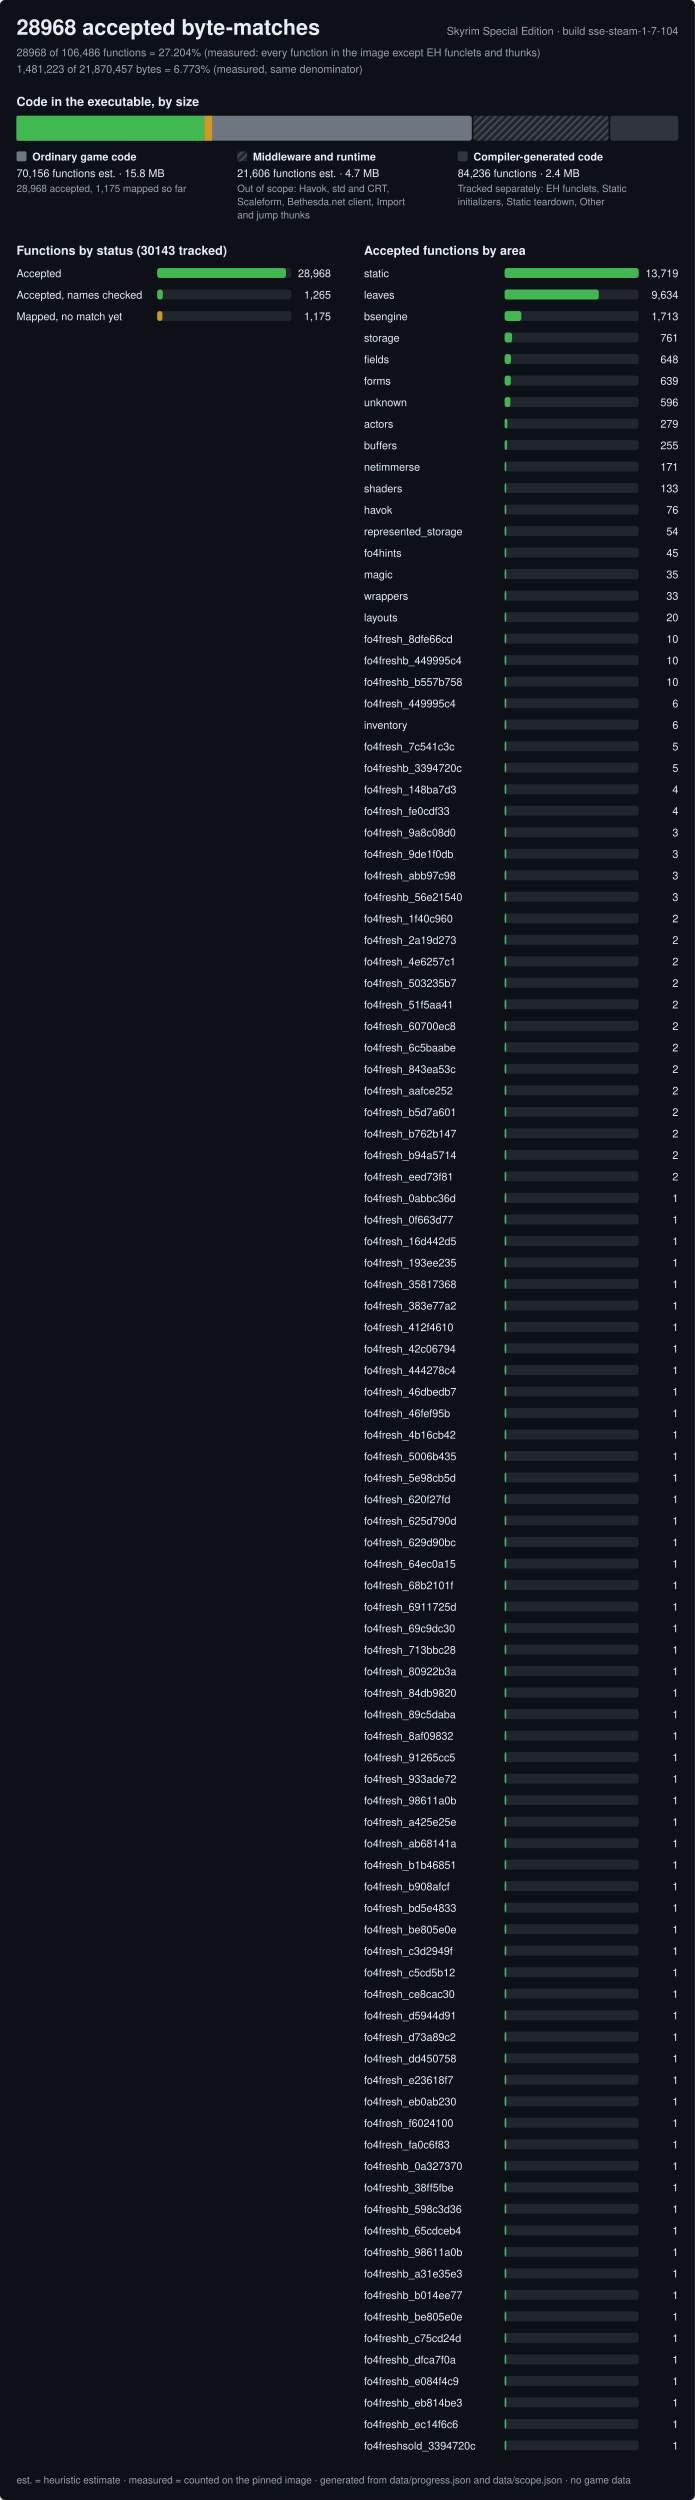
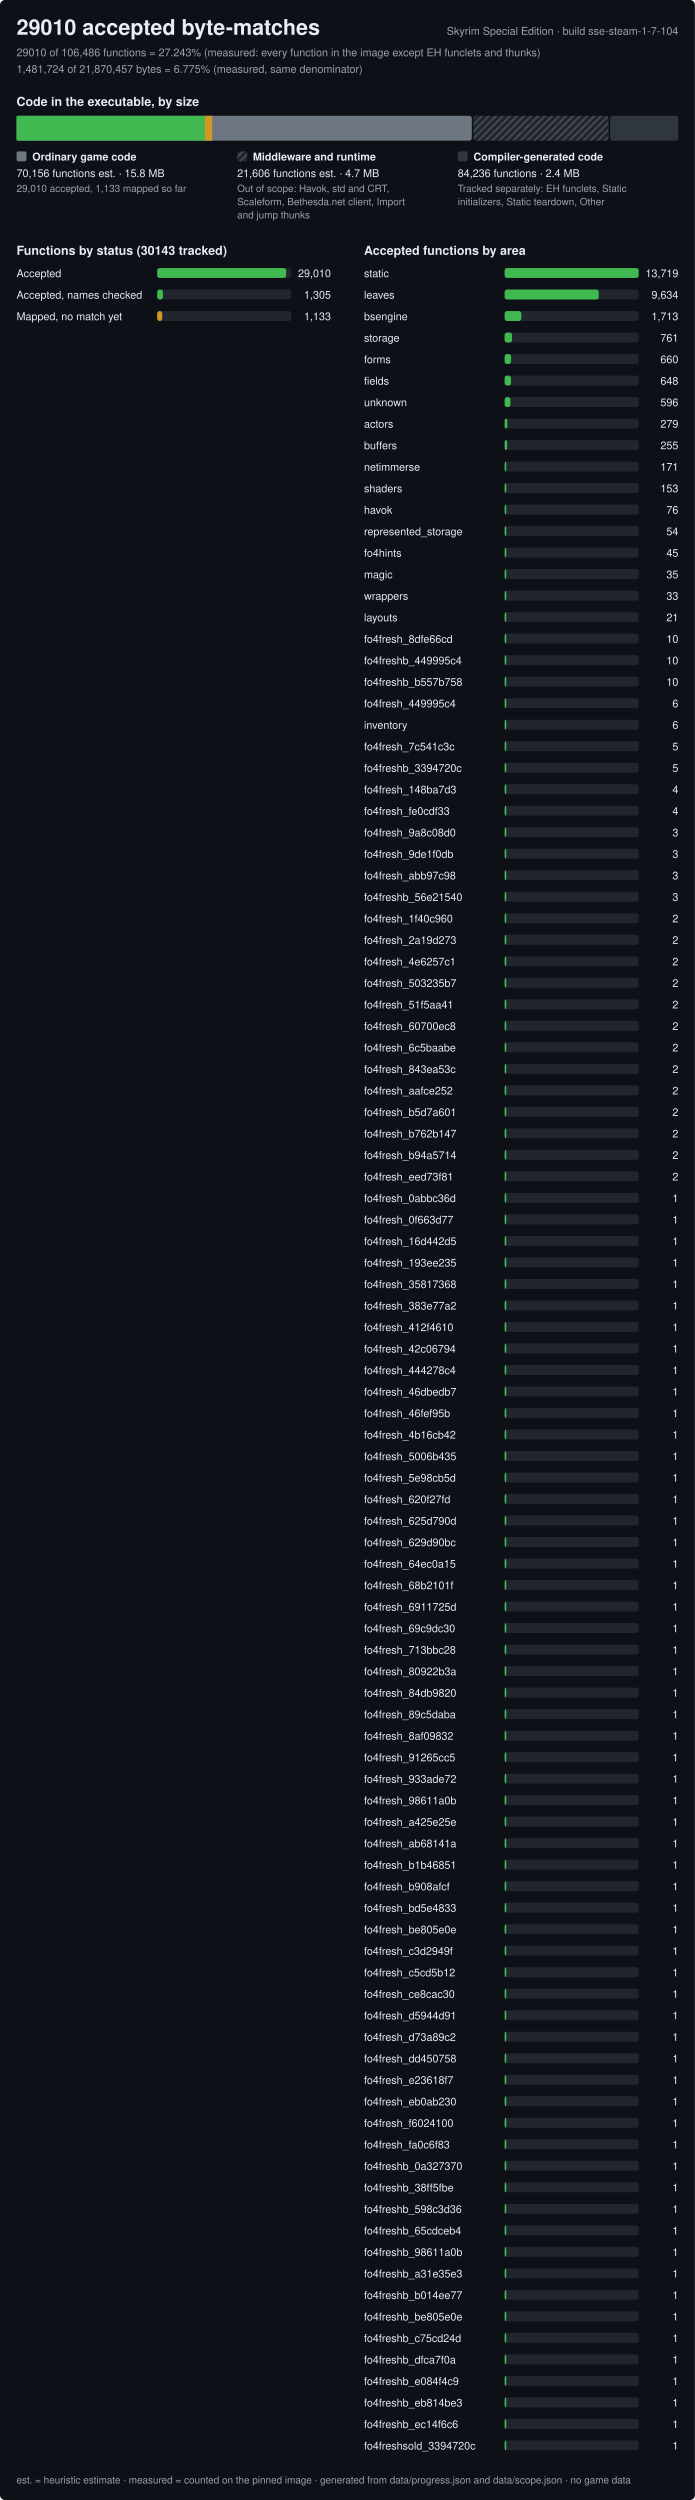
<svg xmlns="http://www.w3.org/2000/svg" width="840" height="3022" viewBox="0 0 840 3022" role="img" aria-label="Progress of the Skyrim Special Edition byte-matching reconstruction, build sse-steam-1-7-104">
  <style>text{font-family:-apple-system,BlinkMacSystemFont,'Segoe UI',Helvetica,Arial,sans-serif;fill:#e6edf3;white-space:pre}.h{font-size:26px;font-weight:600}.st{font-size:15px;font-weight:600}.lb{font-size:13px;font-weight:600}.bl{font-size:12px;font-weight:600;stroke:#0d1117;stroke-width:3px;paint-order:stroke;stroke-linejoin:round}.rl{font-size:13px}.fn{font-size:12px;fill:#9ba3ad}.mu{fill:#9ba3ad}</style>
  <defs>
    <pattern id="hx" width="6" height="6" patternUnits="userSpaceOnUse" patternTransform="rotate(45)">
      <rect width="6" height="6" fill="#21262d" />
      <rect width="2" height="6" fill="#484f58" />
    </pattern>
  </defs>
  <rect width="840" height="3022" rx="6" fill="#0d1117" />
-   <text x="20" y="42" class="h">28968 accepted byte-matches</text>
+   <text x="20" y="42" class="h">29010 accepted byte-matches</text>
  <text x="820" y="42" class="rl mu" text-anchor="end">Skyrim Special Edition · build sse-steam-1-7-104</text>
-   <text x="20" y="68" class="rl mu">28968 of 106,486 functions = 27.204% (measured: every function in the image except EH funclets and thunks)</text>
-   <text x="20" y="88" class="rl mu">1,481,223 of 21,870,457 bytes = 6.773% (measured, same denominator)</text>
+   <text x="20" y="68" class="rl mu">29010 of 106,486 functions = 27.243% (measured: every function in the image except EH funclets and thunks)</text>
+   <text x="20" y="88" class="rl mu">1,481,724 of 21,870,457 bytes = 6.775% (measured, same denominator)</text>
  <text x="20" y="128" class="st">Code in the executable, by size</text>
  <rect x="20" y="140" width="550.3" height="30" rx="3" fill="#6e7681" />
-   <rect x="20" y="140" width="227.2" height="30" fill="#3fb950" />
-   <rect x="247.2" y="140" width="9.2" height="30" fill="#d29922" />
+   <rect x="20" y="140" width="227.6" height="30" fill="#3fb950" />
+   <rect x="247.6" y="140" width="8.9" height="30" fill="#d29922" />
  <rect x="572.3" y="140" width="163.3" height="30" rx="3" fill="url(#hx)" />
  <rect x="737.6" y="140" width="82.4" height="30" rx="3" fill="#30363d" />
  <rect x="20" y="183" width="12" height="12" rx="2" fill="#6e7681" />
  <text x="39" y="194" class="lb">Ordinary game code</text>
  <text x="20" y="214" class="rl">70,156 functions est. · 15.8 MB</text>
-   <text x="20" y="232" class="fn">28,968 accepted, 1,175 mapped so far</text>
+   <text x="20" y="232" class="fn">29,010 accepted, 1,133 mapped so far</text>
  <rect x="286.7" y="183" width="12" height="12" rx="2" fill="url(#hx)" />
  <text x="305.7" y="194" class="lb">Middleware and runtime</text>
  <text x="286.7" y="214" class="rl">21,606 functions est. · 4.7 MB</text>
  <text x="286.7" y="232" class="fn">Out of scope: Havok, std and CRT,</text>
  <text x="286.7" y="248" class="fn">Scaleform, Bethesda.net client, Import</text>
  <text x="286.7" y="264" class="fn">and jump thunks</text>
  <rect x="553.3" y="183" width="12" height="12" rx="2" fill="#30363d" />
  <text x="572.3" y="194" class="lb">Compiler-generated code</text>
  <text x="553.3" y="214" class="rl">84,236 functions · 2.4 MB</text>
  <text x="553.3" y="232" class="fn">Tracked separately: EH funclets, Static</text>
  <text x="553.3" y="248" class="fn">initializers, Static teardown, Other</text>
  <text x="20" y="308" class="st">Functions by status (30143 tracked)</text>
  <text x="20" y="335" class="rl">Accepted</text>
  <rect x="190" y="324" width="162.0" height="12" rx="3" fill="#21262d" />
-   <rect x="190" y="324" width="155.7" height="12" rx="3" fill="#3fb950" />
-   <text x="400.0" y="335" class="rl" text-anchor="end">28,968</text>
+   <rect x="190" y="324" width="155.9" height="12" rx="3" fill="#3fb950" />
+   <text x="400.0" y="335" class="rl" text-anchor="end">29,010</text>
  <text x="20" y="361" class="rl">Accepted, names checked</text>
  <rect x="190" y="350" width="162.0" height="12" rx="3" fill="#21262d" />
-   <rect x="190" y="350" width="6.8" height="12" rx="3" fill="#3fb950" />
-   <text x="400.0" y="361" class="rl" text-anchor="end">1,265</text>
+   <rect x="190" y="350" width="7" height="12" rx="3" fill="#3fb950" />
+   <text x="400.0" y="361" class="rl" text-anchor="end">1,305</text>
  <text x="20" y="387" class="rl">Mapped, no match yet</text>
  <rect x="190" y="376" width="162.0" height="12" rx="3" fill="#21262d" />
-   <rect x="190" y="376" width="6.3" height="12" rx="3" fill="#d29922" />
-   <text x="400.0" y="387" class="rl" text-anchor="end">1,175</text>
+   <rect x="190" y="376" width="6.1" height="12" rx="3" fill="#d29922" />
+   <text x="400.0" y="387" class="rl" text-anchor="end">1,133</text>
  <text x="440.0" y="308" class="st">Accepted functions by area</text>
  <text x="440.0" y="335" class="rl">static</text>
  <rect x="610.0" y="324" width="162.0" height="12" rx="3" fill="#21262d" />
  <rect x="610.0" y="324" width="162" height="12" rx="3" fill="#3fb950" />
  <text x="820.0" y="335" class="rl" text-anchor="end">13,719</text>
  <text x="440.0" y="361" class="rl">leaves</text>
  <rect x="610.0" y="350" width="162.0" height="12" rx="3" fill="#21262d" />
  <rect x="610.0" y="350" width="113.8" height="12" rx="3" fill="#3fb950" />
  <text x="820.0" y="361" class="rl" text-anchor="end">9,634</text>
  <text x="440.0" y="387" class="rl">bsengine</text>
  <rect x="610.0" y="376" width="162.0" height="12" rx="3" fill="#21262d" />
  <rect x="610.0" y="376" width="20.2" height="12" rx="3" fill="#3fb950" />
  <text x="820.0" y="387" class="rl" text-anchor="end">1,713</text>
  <text x="440.0" y="413" class="rl">storage</text>
  <rect x="610.0" y="402" width="162.0" height="12" rx="3" fill="#21262d" />
  <rect x="610.0" y="402" width="9" height="12" rx="3" fill="#3fb950" />
  <text x="820.0" y="413" class="rl" text-anchor="end">761</text>
-   <text x="440.0" y="439" class="rl">fields</text>
+   <text x="440.0" y="439" class="rl">forms</text>
  <rect x="610.0" y="428" width="162.0" height="12" rx="3" fill="#21262d" />
-   <rect x="610.0" y="428" width="7.7" height="12" rx="3" fill="#3fb950" />
-   <text x="820.0" y="439" class="rl" text-anchor="end">648</text>
-   <text x="440.0" y="465" class="rl">forms</text>
+   <rect x="610.0" y="428" width="7.8" height="12" rx="3" fill="#3fb950" />
+   <text x="820.0" y="439" class="rl" text-anchor="end">660</text>
+   <text x="440.0" y="465" class="rl">fields</text>
  <rect x="610.0" y="454" width="162.0" height="12" rx="3" fill="#21262d" />
-   <rect x="610.0" y="454" width="7.5" height="12" rx="3" fill="#3fb950" />
-   <text x="820.0" y="465" class="rl" text-anchor="end">639</text>
+   <rect x="610.0" y="454" width="7.7" height="12" rx="3" fill="#3fb950" />
+   <text x="820.0" y="465" class="rl" text-anchor="end">648</text>
  <text x="440.0" y="491" class="rl">unknown</text>
  <rect x="610.0" y="480" width="162.0" height="12" rx="3" fill="#21262d" />
  <rect x="610.0" y="480" width="7" height="12" rx="3" fill="#3fb950" />
  <text x="820.0" y="491" class="rl" text-anchor="end">596</text>
  <text x="440.0" y="517" class="rl">actors</text>
  <rect x="610.0" y="506" width="162.0" height="12" rx="3" fill="#21262d" />
  <rect x="610.0" y="506" width="3.3" height="12" rx="3" fill="#3fb950" />
  <text x="820.0" y="517" class="rl" text-anchor="end">279</text>
  <text x="440.0" y="543" class="rl">buffers</text>
  <rect x="610.0" y="532" width="162.0" height="12" rx="3" fill="#21262d" />
  <rect x="610.0" y="532" width="3" height="12" rx="3" fill="#3fb950" />
  <text x="820.0" y="543" class="rl" text-anchor="end">255</text>
  <text x="440.0" y="569" class="rl">netimmerse</text>
  <rect x="610.0" y="558" width="162.0" height="12" rx="3" fill="#21262d" />
  <rect x="610.0" y="558" width="2" height="12" rx="3" fill="#3fb950" />
  <text x="820.0" y="569" class="rl" text-anchor="end">171</text>
  <text x="440.0" y="595" class="rl">shaders</text>
  <rect x="610.0" y="584" width="162.0" height="12" rx="3" fill="#21262d" />
  <rect x="610.0" y="584" width="2" height="12" rx="3" fill="#3fb950" />
-   <text x="820.0" y="595" class="rl" text-anchor="end">133</text>
+   <text x="820.0" y="595" class="rl" text-anchor="end">153</text>
  <text x="440.0" y="621" class="rl">havok</text>
  <rect x="610.0" y="610" width="162.0" height="12" rx="3" fill="#21262d" />
  <rect x="610.0" y="610" width="2" height="12" rx="3" fill="#3fb950" />
  <text x="820.0" y="621" class="rl" text-anchor="end">76</text>
  <text x="440.0" y="647" class="rl">represented_storage</text>
  <rect x="610.0" y="636" width="162.0" height="12" rx="3" fill="#21262d" />
  <rect x="610.0" y="636" width="2" height="12" rx="3" fill="#3fb950" />
  <text x="820.0" y="647" class="rl" text-anchor="end">54</text>
  <text x="440.0" y="673" class="rl">fo4hints</text>
  <rect x="610.0" y="662" width="162.0" height="12" rx="3" fill="#21262d" />
  <rect x="610.0" y="662" width="2" height="12" rx="3" fill="#3fb950" />
  <text x="820.0" y="673" class="rl" text-anchor="end">45</text>
  <text x="440.0" y="699" class="rl">magic</text>
  <rect x="610.0" y="688" width="162.0" height="12" rx="3" fill="#21262d" />
  <rect x="610.0" y="688" width="2" height="12" rx="3" fill="#3fb950" />
  <text x="820.0" y="699" class="rl" text-anchor="end">35</text>
  <text x="440.0" y="725" class="rl">wrappers</text>
  <rect x="610.0" y="714" width="162.0" height="12" rx="3" fill="#21262d" />
  <rect x="610.0" y="714" width="2" height="12" rx="3" fill="#3fb950" />
  <text x="820.0" y="725" class="rl" text-anchor="end">33</text>
  <text x="440.0" y="751" class="rl">layouts</text>
  <rect x="610.0" y="740" width="162.0" height="12" rx="3" fill="#21262d" />
  <rect x="610.0" y="740" width="2" height="12" rx="3" fill="#3fb950" />
-   <text x="820.0" y="751" class="rl" text-anchor="end">20</text>
+   <text x="820.0" y="751" class="rl" text-anchor="end">21</text>
  <text x="440.0" y="777" class="rl">fo4fresh_8dfe66cd</text>
  <rect x="610.0" y="766" width="162.0" height="12" rx="3" fill="#21262d" />
  <rect x="610.0" y="766" width="2" height="12" rx="3" fill="#3fb950" />
  <text x="820.0" y="777" class="rl" text-anchor="end">10</text>
  <text x="440.0" y="803" class="rl">fo4freshb_449995c4</text>
  <rect x="610.0" y="792" width="162.0" height="12" rx="3" fill="#21262d" />
  <rect x="610.0" y="792" width="2" height="12" rx="3" fill="#3fb950" />
  <text x="820.0" y="803" class="rl" text-anchor="end">10</text>
  <text x="440.0" y="829" class="rl">fo4freshb_b557b758</text>
  <rect x="610.0" y="818" width="162.0" height="12" rx="3" fill="#21262d" />
  <rect x="610.0" y="818" width="2" height="12" rx="3" fill="#3fb950" />
  <text x="820.0" y="829" class="rl" text-anchor="end">10</text>
  <text x="440.0" y="855" class="rl">fo4fresh_449995c4</text>
  <rect x="610.0" y="844" width="162.0" height="12" rx="3" fill="#21262d" />
  <rect x="610.0" y="844" width="2" height="12" rx="3" fill="#3fb950" />
  <text x="820.0" y="855" class="rl" text-anchor="end">6</text>
  <text x="440.0" y="881" class="rl">inventory</text>
  <rect x="610.0" y="870" width="162.0" height="12" rx="3" fill="#21262d" />
  <rect x="610.0" y="870" width="2" height="12" rx="3" fill="#3fb950" />
  <text x="820.0" y="881" class="rl" text-anchor="end">6</text>
  <text x="440.0" y="907" class="rl">fo4fresh_7c541c3c</text>
  <rect x="610.0" y="896" width="162.0" height="12" rx="3" fill="#21262d" />
  <rect x="610.0" y="896" width="2" height="12" rx="3" fill="#3fb950" />
  <text x="820.0" y="907" class="rl" text-anchor="end">5</text>
  <text x="440.0" y="933" class="rl">fo4freshb_3394720c</text>
  <rect x="610.0" y="922" width="162.0" height="12" rx="3" fill="#21262d" />
  <rect x="610.0" y="922" width="2" height="12" rx="3" fill="#3fb950" />
  <text x="820.0" y="933" class="rl" text-anchor="end">5</text>
  <text x="440.0" y="959" class="rl">fo4fresh_148ba7d3</text>
  <rect x="610.0" y="948" width="162.0" height="12" rx="3" fill="#21262d" />
  <rect x="610.0" y="948" width="2" height="12" rx="3" fill="#3fb950" />
  <text x="820.0" y="959" class="rl" text-anchor="end">4</text>
  <text x="440.0" y="985" class="rl">fo4fresh_fe0cdf33</text>
  <rect x="610.0" y="974" width="162.0" height="12" rx="3" fill="#21262d" />
  <rect x="610.0" y="974" width="2" height="12" rx="3" fill="#3fb950" />
  <text x="820.0" y="985" class="rl" text-anchor="end">4</text>
  <text x="440.0" y="1011" class="rl">fo4fresh_9a8c08d0</text>
  <rect x="610.0" y="1000" width="162.0" height="12" rx="3" fill="#21262d" />
  <rect x="610.0" y="1000" width="2" height="12" rx="3" fill="#3fb950" />
  <text x="820.0" y="1011" class="rl" text-anchor="end">3</text>
  <text x="440.0" y="1037" class="rl">fo4fresh_9de1f0db</text>
  <rect x="610.0" y="1026" width="162.0" height="12" rx="3" fill="#21262d" />
  <rect x="610.0" y="1026" width="2" height="12" rx="3" fill="#3fb950" />
  <text x="820.0" y="1037" class="rl" text-anchor="end">3</text>
  <text x="440.0" y="1063" class="rl">fo4fresh_abb97c98</text>
  <rect x="610.0" y="1052" width="162.0" height="12" rx="3" fill="#21262d" />
  <rect x="610.0" y="1052" width="2" height="12" rx="3" fill="#3fb950" />
  <text x="820.0" y="1063" class="rl" text-anchor="end">3</text>
  <text x="440.0" y="1089" class="rl">fo4freshb_56e21540</text>
  <rect x="610.0" y="1078" width="162.0" height="12" rx="3" fill="#21262d" />
  <rect x="610.0" y="1078" width="2" height="12" rx="3" fill="#3fb950" />
  <text x="820.0" y="1089" class="rl" text-anchor="end">3</text>
  <text x="440.0" y="1115" class="rl">fo4fresh_1f40c960</text>
  <rect x="610.0" y="1104" width="162.0" height="12" rx="3" fill="#21262d" />
  <rect x="610.0" y="1104" width="2" height="12" rx="3" fill="#3fb950" />
  <text x="820.0" y="1115" class="rl" text-anchor="end">2</text>
  <text x="440.0" y="1141" class="rl">fo4fresh_2a19d273</text>
  <rect x="610.0" y="1130" width="162.0" height="12" rx="3" fill="#21262d" />
  <rect x="610.0" y="1130" width="2" height="12" rx="3" fill="#3fb950" />
  <text x="820.0" y="1141" class="rl" text-anchor="end">2</text>
  <text x="440.0" y="1167" class="rl">fo4fresh_4e6257c1</text>
  <rect x="610.0" y="1156" width="162.0" height="12" rx="3" fill="#21262d" />
  <rect x="610.0" y="1156" width="2" height="12" rx="3" fill="#3fb950" />
  <text x="820.0" y="1167" class="rl" text-anchor="end">2</text>
  <text x="440.0" y="1193" class="rl">fo4fresh_503235b7</text>
  <rect x="610.0" y="1182" width="162.0" height="12" rx="3" fill="#21262d" />
  <rect x="610.0" y="1182" width="2" height="12" rx="3" fill="#3fb950" />
  <text x="820.0" y="1193" class="rl" text-anchor="end">2</text>
  <text x="440.0" y="1219" class="rl">fo4fresh_51f5aa41</text>
  <rect x="610.0" y="1208" width="162.0" height="12" rx="3" fill="#21262d" />
  <rect x="610.0" y="1208" width="2" height="12" rx="3" fill="#3fb950" />
  <text x="820.0" y="1219" class="rl" text-anchor="end">2</text>
  <text x="440.0" y="1245" class="rl">fo4fresh_60700ec8</text>
  <rect x="610.0" y="1234" width="162.0" height="12" rx="3" fill="#21262d" />
  <rect x="610.0" y="1234" width="2" height="12" rx="3" fill="#3fb950" />
  <text x="820.0" y="1245" class="rl" text-anchor="end">2</text>
  <text x="440.0" y="1271" class="rl">fo4fresh_6c5baabe</text>
  <rect x="610.0" y="1260" width="162.0" height="12" rx="3" fill="#21262d" />
  <rect x="610.0" y="1260" width="2" height="12" rx="3" fill="#3fb950" />
  <text x="820.0" y="1271" class="rl" text-anchor="end">2</text>
  <text x="440.0" y="1297" class="rl">fo4fresh_843ea53c</text>
  <rect x="610.0" y="1286" width="162.0" height="12" rx="3" fill="#21262d" />
  <rect x="610.0" y="1286" width="2" height="12" rx="3" fill="#3fb950" />
  <text x="820.0" y="1297" class="rl" text-anchor="end">2</text>
  <text x="440.0" y="1323" class="rl">fo4fresh_aafce252</text>
  <rect x="610.0" y="1312" width="162.0" height="12" rx="3" fill="#21262d" />
  <rect x="610.0" y="1312" width="2" height="12" rx="3" fill="#3fb950" />
  <text x="820.0" y="1323" class="rl" text-anchor="end">2</text>
  <text x="440.0" y="1349" class="rl">fo4fresh_b5d7a601</text>
  <rect x="610.0" y="1338" width="162.0" height="12" rx="3" fill="#21262d" />
  <rect x="610.0" y="1338" width="2" height="12" rx="3" fill="#3fb950" />
  <text x="820.0" y="1349" class="rl" text-anchor="end">2</text>
  <text x="440.0" y="1375" class="rl">fo4fresh_b762b147</text>
  <rect x="610.0" y="1364" width="162.0" height="12" rx="3" fill="#21262d" />
  <rect x="610.0" y="1364" width="2" height="12" rx="3" fill="#3fb950" />
  <text x="820.0" y="1375" class="rl" text-anchor="end">2</text>
  <text x="440.0" y="1401" class="rl">fo4fresh_b94a5714</text>
  <rect x="610.0" y="1390" width="162.0" height="12" rx="3" fill="#21262d" />
  <rect x="610.0" y="1390" width="2" height="12" rx="3" fill="#3fb950" />
  <text x="820.0" y="1401" class="rl" text-anchor="end">2</text>
  <text x="440.0" y="1427" class="rl">fo4fresh_eed73f81</text>
  <rect x="610.0" y="1416" width="162.0" height="12" rx="3" fill="#21262d" />
  <rect x="610.0" y="1416" width="2" height="12" rx="3" fill="#3fb950" />
  <text x="820.0" y="1427" class="rl" text-anchor="end">2</text>
  <text x="440.0" y="1453" class="rl">fo4fresh_0abbc36d</text>
  <rect x="610.0" y="1442" width="162.0" height="12" rx="3" fill="#21262d" />
  <rect x="610.0" y="1442" width="2" height="12" rx="3" fill="#3fb950" />
  <text x="820.0" y="1453" class="rl" text-anchor="end">1</text>
  <text x="440.0" y="1479" class="rl">fo4fresh_0f663d77</text>
  <rect x="610.0" y="1468" width="162.0" height="12" rx="3" fill="#21262d" />
  <rect x="610.0" y="1468" width="2" height="12" rx="3" fill="#3fb950" />
  <text x="820.0" y="1479" class="rl" text-anchor="end">1</text>
  <text x="440.0" y="1505" class="rl">fo4fresh_16d442d5</text>
  <rect x="610.0" y="1494" width="162.0" height="12" rx="3" fill="#21262d" />
  <rect x="610.0" y="1494" width="2" height="12" rx="3" fill="#3fb950" />
  <text x="820.0" y="1505" class="rl" text-anchor="end">1</text>
  <text x="440.0" y="1531" class="rl">fo4fresh_193ee235</text>
  <rect x="610.0" y="1520" width="162.0" height="12" rx="3" fill="#21262d" />
  <rect x="610.0" y="1520" width="2" height="12" rx="3" fill="#3fb950" />
  <text x="820.0" y="1531" class="rl" text-anchor="end">1</text>
  <text x="440.0" y="1557" class="rl">fo4fresh_35817368</text>
  <rect x="610.0" y="1546" width="162.0" height="12" rx="3" fill="#21262d" />
  <rect x="610.0" y="1546" width="2" height="12" rx="3" fill="#3fb950" />
  <text x="820.0" y="1557" class="rl" text-anchor="end">1</text>
  <text x="440.0" y="1583" class="rl">fo4fresh_383e77a2</text>
  <rect x="610.0" y="1572" width="162.0" height="12" rx="3" fill="#21262d" />
  <rect x="610.0" y="1572" width="2" height="12" rx="3" fill="#3fb950" />
  <text x="820.0" y="1583" class="rl" text-anchor="end">1</text>
  <text x="440.0" y="1609" class="rl">fo4fresh_412f4610</text>
  <rect x="610.0" y="1598" width="162.0" height="12" rx="3" fill="#21262d" />
  <rect x="610.0" y="1598" width="2" height="12" rx="3" fill="#3fb950" />
  <text x="820.0" y="1609" class="rl" text-anchor="end">1</text>
  <text x="440.0" y="1635" class="rl">fo4fresh_42c06794</text>
  <rect x="610.0" y="1624" width="162.0" height="12" rx="3" fill="#21262d" />
  <rect x="610.0" y="1624" width="2" height="12" rx="3" fill="#3fb950" />
  <text x="820.0" y="1635" class="rl" text-anchor="end">1</text>
  <text x="440.0" y="1661" class="rl">fo4fresh_444278c4</text>
  <rect x="610.0" y="1650" width="162.0" height="12" rx="3" fill="#21262d" />
  <rect x="610.0" y="1650" width="2" height="12" rx="3" fill="#3fb950" />
  <text x="820.0" y="1661" class="rl" text-anchor="end">1</text>
  <text x="440.0" y="1687" class="rl">fo4fresh_46dbedb7</text>
  <rect x="610.0" y="1676" width="162.0" height="12" rx="3" fill="#21262d" />
  <rect x="610.0" y="1676" width="2" height="12" rx="3" fill="#3fb950" />
  <text x="820.0" y="1687" class="rl" text-anchor="end">1</text>
  <text x="440.0" y="1713" class="rl">fo4fresh_46fef95b</text>
  <rect x="610.0" y="1702" width="162.0" height="12" rx="3" fill="#21262d" />
  <rect x="610.0" y="1702" width="2" height="12" rx="3" fill="#3fb950" />
  <text x="820.0" y="1713" class="rl" text-anchor="end">1</text>
  <text x="440.0" y="1739" class="rl">fo4fresh_4b16cb42</text>
  <rect x="610.0" y="1728" width="162.0" height="12" rx="3" fill="#21262d" />
  <rect x="610.0" y="1728" width="2" height="12" rx="3" fill="#3fb950" />
  <text x="820.0" y="1739" class="rl" text-anchor="end">1</text>
  <text x="440.0" y="1765" class="rl">fo4fresh_5006b435</text>
  <rect x="610.0" y="1754" width="162.0" height="12" rx="3" fill="#21262d" />
  <rect x="610.0" y="1754" width="2" height="12" rx="3" fill="#3fb950" />
  <text x="820.0" y="1765" class="rl" text-anchor="end">1</text>
  <text x="440.0" y="1791" class="rl">fo4fresh_5e98cb5d</text>
  <rect x="610.0" y="1780" width="162.0" height="12" rx="3" fill="#21262d" />
  <rect x="610.0" y="1780" width="2" height="12" rx="3" fill="#3fb950" />
  <text x="820.0" y="1791" class="rl" text-anchor="end">1</text>
  <text x="440.0" y="1817" class="rl">fo4fresh_620f27fd</text>
  <rect x="610.0" y="1806" width="162.0" height="12" rx="3" fill="#21262d" />
  <rect x="610.0" y="1806" width="2" height="12" rx="3" fill="#3fb950" />
  <text x="820.0" y="1817" class="rl" text-anchor="end">1</text>
  <text x="440.0" y="1843" class="rl">fo4fresh_625d790d</text>
  <rect x="610.0" y="1832" width="162.0" height="12" rx="3" fill="#21262d" />
  <rect x="610.0" y="1832" width="2" height="12" rx="3" fill="#3fb950" />
  <text x="820.0" y="1843" class="rl" text-anchor="end">1</text>
  <text x="440.0" y="1869" class="rl">fo4fresh_629d90bc</text>
  <rect x="610.0" y="1858" width="162.0" height="12" rx="3" fill="#21262d" />
  <rect x="610.0" y="1858" width="2" height="12" rx="3" fill="#3fb950" />
  <text x="820.0" y="1869" class="rl" text-anchor="end">1</text>
  <text x="440.0" y="1895" class="rl">fo4fresh_64ec0a15</text>
  <rect x="610.0" y="1884" width="162.0" height="12" rx="3" fill="#21262d" />
  <rect x="610.0" y="1884" width="2" height="12" rx="3" fill="#3fb950" />
  <text x="820.0" y="1895" class="rl" text-anchor="end">1</text>
  <text x="440.0" y="1921" class="rl">fo4fresh_68b2101f</text>
  <rect x="610.0" y="1910" width="162.0" height="12" rx="3" fill="#21262d" />
  <rect x="610.0" y="1910" width="2" height="12" rx="3" fill="#3fb950" />
  <text x="820.0" y="1921" class="rl" text-anchor="end">1</text>
  <text x="440.0" y="1947" class="rl">fo4fresh_6911725d</text>
  <rect x="610.0" y="1936" width="162.0" height="12" rx="3" fill="#21262d" />
  <rect x="610.0" y="1936" width="2" height="12" rx="3" fill="#3fb950" />
  <text x="820.0" y="1947" class="rl" text-anchor="end">1</text>
  <text x="440.0" y="1973" class="rl">fo4fresh_69c9dc30</text>
  <rect x="610.0" y="1962" width="162.0" height="12" rx="3" fill="#21262d" />
  <rect x="610.0" y="1962" width="2" height="12" rx="3" fill="#3fb950" />
  <text x="820.0" y="1973" class="rl" text-anchor="end">1</text>
  <text x="440.0" y="1999" class="rl">fo4fresh_713bbc28</text>
  <rect x="610.0" y="1988" width="162.0" height="12" rx="3" fill="#21262d" />
  <rect x="610.0" y="1988" width="2" height="12" rx="3" fill="#3fb950" />
  <text x="820.0" y="1999" class="rl" text-anchor="end">1</text>
  <text x="440.0" y="2025" class="rl">fo4fresh_80922b3a</text>
  <rect x="610.0" y="2014" width="162.0" height="12" rx="3" fill="#21262d" />
  <rect x="610.0" y="2014" width="2" height="12" rx="3" fill="#3fb950" />
  <text x="820.0" y="2025" class="rl" text-anchor="end">1</text>
  <text x="440.0" y="2051" class="rl">fo4fresh_84db9820</text>
  <rect x="610.0" y="2040" width="162.0" height="12" rx="3" fill="#21262d" />
  <rect x="610.0" y="2040" width="2" height="12" rx="3" fill="#3fb950" />
  <text x="820.0" y="2051" class="rl" text-anchor="end">1</text>
  <text x="440.0" y="2077" class="rl">fo4fresh_89c5daba</text>
  <rect x="610.0" y="2066" width="162.0" height="12" rx="3" fill="#21262d" />
  <rect x="610.0" y="2066" width="2" height="12" rx="3" fill="#3fb950" />
  <text x="820.0" y="2077" class="rl" text-anchor="end">1</text>
  <text x="440.0" y="2103" class="rl">fo4fresh_8af09832</text>
  <rect x="610.0" y="2092" width="162.0" height="12" rx="3" fill="#21262d" />
  <rect x="610.0" y="2092" width="2" height="12" rx="3" fill="#3fb950" />
  <text x="820.0" y="2103" class="rl" text-anchor="end">1</text>
  <text x="440.0" y="2129" class="rl">fo4fresh_91265cc5</text>
  <rect x="610.0" y="2118" width="162.0" height="12" rx="3" fill="#21262d" />
  <rect x="610.0" y="2118" width="2" height="12" rx="3" fill="#3fb950" />
  <text x="820.0" y="2129" class="rl" text-anchor="end">1</text>
  <text x="440.0" y="2155" class="rl">fo4fresh_933ade72</text>
  <rect x="610.0" y="2144" width="162.0" height="12" rx="3" fill="#21262d" />
  <rect x="610.0" y="2144" width="2" height="12" rx="3" fill="#3fb950" />
  <text x="820.0" y="2155" class="rl" text-anchor="end">1</text>
  <text x="440.0" y="2181" class="rl">fo4fresh_98611a0b</text>
  <rect x="610.0" y="2170" width="162.0" height="12" rx="3" fill="#21262d" />
  <rect x="610.0" y="2170" width="2" height="12" rx="3" fill="#3fb950" />
  <text x="820.0" y="2181" class="rl" text-anchor="end">1</text>
  <text x="440.0" y="2207" class="rl">fo4fresh_a425e25e</text>
  <rect x="610.0" y="2196" width="162.0" height="12" rx="3" fill="#21262d" />
  <rect x="610.0" y="2196" width="2" height="12" rx="3" fill="#3fb950" />
  <text x="820.0" y="2207" class="rl" text-anchor="end">1</text>
  <text x="440.0" y="2233" class="rl">fo4fresh_ab68141a</text>
  <rect x="610.0" y="2222" width="162.0" height="12" rx="3" fill="#21262d" />
  <rect x="610.0" y="2222" width="2" height="12" rx="3" fill="#3fb950" />
  <text x="820.0" y="2233" class="rl" text-anchor="end">1</text>
  <text x="440.0" y="2259" class="rl">fo4fresh_b1b46851</text>
  <rect x="610.0" y="2248" width="162.0" height="12" rx="3" fill="#21262d" />
  <rect x="610.0" y="2248" width="2" height="12" rx="3" fill="#3fb950" />
  <text x="820.0" y="2259" class="rl" text-anchor="end">1</text>
  <text x="440.0" y="2285" class="rl">fo4fresh_b908afcf</text>
  <rect x="610.0" y="2274" width="162.0" height="12" rx="3" fill="#21262d" />
  <rect x="610.0" y="2274" width="2" height="12" rx="3" fill="#3fb950" />
  <text x="820.0" y="2285" class="rl" text-anchor="end">1</text>
  <text x="440.0" y="2311" class="rl">fo4fresh_bd5e4833</text>
  <rect x="610.0" y="2300" width="162.0" height="12" rx="3" fill="#21262d" />
  <rect x="610.0" y="2300" width="2" height="12" rx="3" fill="#3fb950" />
  <text x="820.0" y="2311" class="rl" text-anchor="end">1</text>
  <text x="440.0" y="2337" class="rl">fo4fresh_be805e0e</text>
  <rect x="610.0" y="2326" width="162.0" height="12" rx="3" fill="#21262d" />
  <rect x="610.0" y="2326" width="2" height="12" rx="3" fill="#3fb950" />
  <text x="820.0" y="2337" class="rl" text-anchor="end">1</text>
  <text x="440.0" y="2363" class="rl">fo4fresh_c3d2949f</text>
  <rect x="610.0" y="2352" width="162.0" height="12" rx="3" fill="#21262d" />
  <rect x="610.0" y="2352" width="2" height="12" rx="3" fill="#3fb950" />
  <text x="820.0" y="2363" class="rl" text-anchor="end">1</text>
  <text x="440.0" y="2389" class="rl">fo4fresh_c5cd5b12</text>
  <rect x="610.0" y="2378" width="162.0" height="12" rx="3" fill="#21262d" />
  <rect x="610.0" y="2378" width="2" height="12" rx="3" fill="#3fb950" />
  <text x="820.0" y="2389" class="rl" text-anchor="end">1</text>
  <text x="440.0" y="2415" class="rl">fo4fresh_ce8cac30</text>
  <rect x="610.0" y="2404" width="162.0" height="12" rx="3" fill="#21262d" />
  <rect x="610.0" y="2404" width="2" height="12" rx="3" fill="#3fb950" />
  <text x="820.0" y="2415" class="rl" text-anchor="end">1</text>
  <text x="440.0" y="2441" class="rl">fo4fresh_d5944d91</text>
  <rect x="610.0" y="2430" width="162.0" height="12" rx="3" fill="#21262d" />
  <rect x="610.0" y="2430" width="2" height="12" rx="3" fill="#3fb950" />
  <text x="820.0" y="2441" class="rl" text-anchor="end">1</text>
  <text x="440.0" y="2467" class="rl">fo4fresh_d73a89c2</text>
  <rect x="610.0" y="2456" width="162.0" height="12" rx="3" fill="#21262d" />
  <rect x="610.0" y="2456" width="2" height="12" rx="3" fill="#3fb950" />
  <text x="820.0" y="2467" class="rl" text-anchor="end">1</text>
  <text x="440.0" y="2493" class="rl">fo4fresh_dd450758</text>
  <rect x="610.0" y="2482" width="162.0" height="12" rx="3" fill="#21262d" />
  <rect x="610.0" y="2482" width="2" height="12" rx="3" fill="#3fb950" />
  <text x="820.0" y="2493" class="rl" text-anchor="end">1</text>
  <text x="440.0" y="2519" class="rl">fo4fresh_e23618f7</text>
  <rect x="610.0" y="2508" width="162.0" height="12" rx="3" fill="#21262d" />
  <rect x="610.0" y="2508" width="2" height="12" rx="3" fill="#3fb950" />
  <text x="820.0" y="2519" class="rl" text-anchor="end">1</text>
  <text x="440.0" y="2545" class="rl">fo4fresh_eb0ab230</text>
  <rect x="610.0" y="2534" width="162.0" height="12" rx="3" fill="#21262d" />
  <rect x="610.0" y="2534" width="2" height="12" rx="3" fill="#3fb950" />
  <text x="820.0" y="2545" class="rl" text-anchor="end">1</text>
  <text x="440.0" y="2571" class="rl">fo4fresh_f6024100</text>
  <rect x="610.0" y="2560" width="162.0" height="12" rx="3" fill="#21262d" />
  <rect x="610.0" y="2560" width="2" height="12" rx="3" fill="#3fb950" />
  <text x="820.0" y="2571" class="rl" text-anchor="end">1</text>
  <text x="440.0" y="2597" class="rl">fo4fresh_fa0c6f83</text>
  <rect x="610.0" y="2586" width="162.0" height="12" rx="3" fill="#21262d" />
  <rect x="610.0" y="2586" width="2" height="12" rx="3" fill="#3fb950" />
  <text x="820.0" y="2597" class="rl" text-anchor="end">1</text>
  <text x="440.0" y="2623" class="rl">fo4freshb_0a327370</text>
  <rect x="610.0" y="2612" width="162.0" height="12" rx="3" fill="#21262d" />
  <rect x="610.0" y="2612" width="2" height="12" rx="3" fill="#3fb950" />
  <text x="820.0" y="2623" class="rl" text-anchor="end">1</text>
  <text x="440.0" y="2649" class="rl">fo4freshb_38ff5fbe</text>
  <rect x="610.0" y="2638" width="162.0" height="12" rx="3" fill="#21262d" />
  <rect x="610.0" y="2638" width="2" height="12" rx="3" fill="#3fb950" />
  <text x="820.0" y="2649" class="rl" text-anchor="end">1</text>
  <text x="440.0" y="2675" class="rl">fo4freshb_598c3d36</text>
  <rect x="610.0" y="2664" width="162.0" height="12" rx="3" fill="#21262d" />
  <rect x="610.0" y="2664" width="2" height="12" rx="3" fill="#3fb950" />
  <text x="820.0" y="2675" class="rl" text-anchor="end">1</text>
  <text x="440.0" y="2701" class="rl">fo4freshb_65cdceb4</text>
  <rect x="610.0" y="2690" width="162.0" height="12" rx="3" fill="#21262d" />
  <rect x="610.0" y="2690" width="2" height="12" rx="3" fill="#3fb950" />
  <text x="820.0" y="2701" class="rl" text-anchor="end">1</text>
  <text x="440.0" y="2727" class="rl">fo4freshb_98611a0b</text>
  <rect x="610.0" y="2716" width="162.0" height="12" rx="3" fill="#21262d" />
  <rect x="610.0" y="2716" width="2" height="12" rx="3" fill="#3fb950" />
  <text x="820.0" y="2727" class="rl" text-anchor="end">1</text>
  <text x="440.0" y="2753" class="rl">fo4freshb_a31e35e3</text>
  <rect x="610.0" y="2742" width="162.0" height="12" rx="3" fill="#21262d" />
  <rect x="610.0" y="2742" width="2" height="12" rx="3" fill="#3fb950" />
  <text x="820.0" y="2753" class="rl" text-anchor="end">1</text>
  <text x="440.0" y="2779" class="rl">fo4freshb_b014ee77</text>
  <rect x="610.0" y="2768" width="162.0" height="12" rx="3" fill="#21262d" />
  <rect x="610.0" y="2768" width="2" height="12" rx="3" fill="#3fb950" />
  <text x="820.0" y="2779" class="rl" text-anchor="end">1</text>
  <text x="440.0" y="2805" class="rl">fo4freshb_be805e0e</text>
  <rect x="610.0" y="2794" width="162.0" height="12" rx="3" fill="#21262d" />
  <rect x="610.0" y="2794" width="2" height="12" rx="3" fill="#3fb950" />
  <text x="820.0" y="2805" class="rl" text-anchor="end">1</text>
  <text x="440.0" y="2831" class="rl">fo4freshb_c75cd24d</text>
  <rect x="610.0" y="2820" width="162.0" height="12" rx="3" fill="#21262d" />
  <rect x="610.0" y="2820" width="2" height="12" rx="3" fill="#3fb950" />
  <text x="820.0" y="2831" class="rl" text-anchor="end">1</text>
  <text x="440.0" y="2857" class="rl">fo4freshb_dfca7f0a</text>
  <rect x="610.0" y="2846" width="162.0" height="12" rx="3" fill="#21262d" />
  <rect x="610.0" y="2846" width="2" height="12" rx="3" fill="#3fb950" />
  <text x="820.0" y="2857" class="rl" text-anchor="end">1</text>
  <text x="440.0" y="2883" class="rl">fo4freshb_e084f4c9</text>
  <rect x="610.0" y="2872" width="162.0" height="12" rx="3" fill="#21262d" />
  <rect x="610.0" y="2872" width="2" height="12" rx="3" fill="#3fb950" />
  <text x="820.0" y="2883" class="rl" text-anchor="end">1</text>
  <text x="440.0" y="2909" class="rl">fo4freshb_eb814be3</text>
  <rect x="610.0" y="2898" width="162.0" height="12" rx="3" fill="#21262d" />
  <rect x="610.0" y="2898" width="2" height="12" rx="3" fill="#3fb950" />
  <text x="820.0" y="2909" class="rl" text-anchor="end">1</text>
  <text x="440.0" y="2935" class="rl">fo4freshb_ec14f6c6</text>
  <rect x="610.0" y="2924" width="162.0" height="12" rx="3" fill="#21262d" />
  <rect x="610.0" y="2924" width="2" height="12" rx="3" fill="#3fb950" />
  <text x="820.0" y="2935" class="rl" text-anchor="end">1</text>
  <text x="440.0" y="2961" class="rl">fo4freshsold_3394720c</text>
  <rect x="610.0" y="2950" width="162.0" height="12" rx="3" fill="#21262d" />
  <rect x="610.0" y="2950" width="2" height="12" rx="3" fill="#3fb950" />
  <text x="820.0" y="2961" class="rl" text-anchor="end">1</text>
  <text x="20" y="3002" class="fn">est. = heuristic estimate · measured = counted on the pinned image · generated from data/progress.json and data/scope.json · no game data</text>
</svg>
